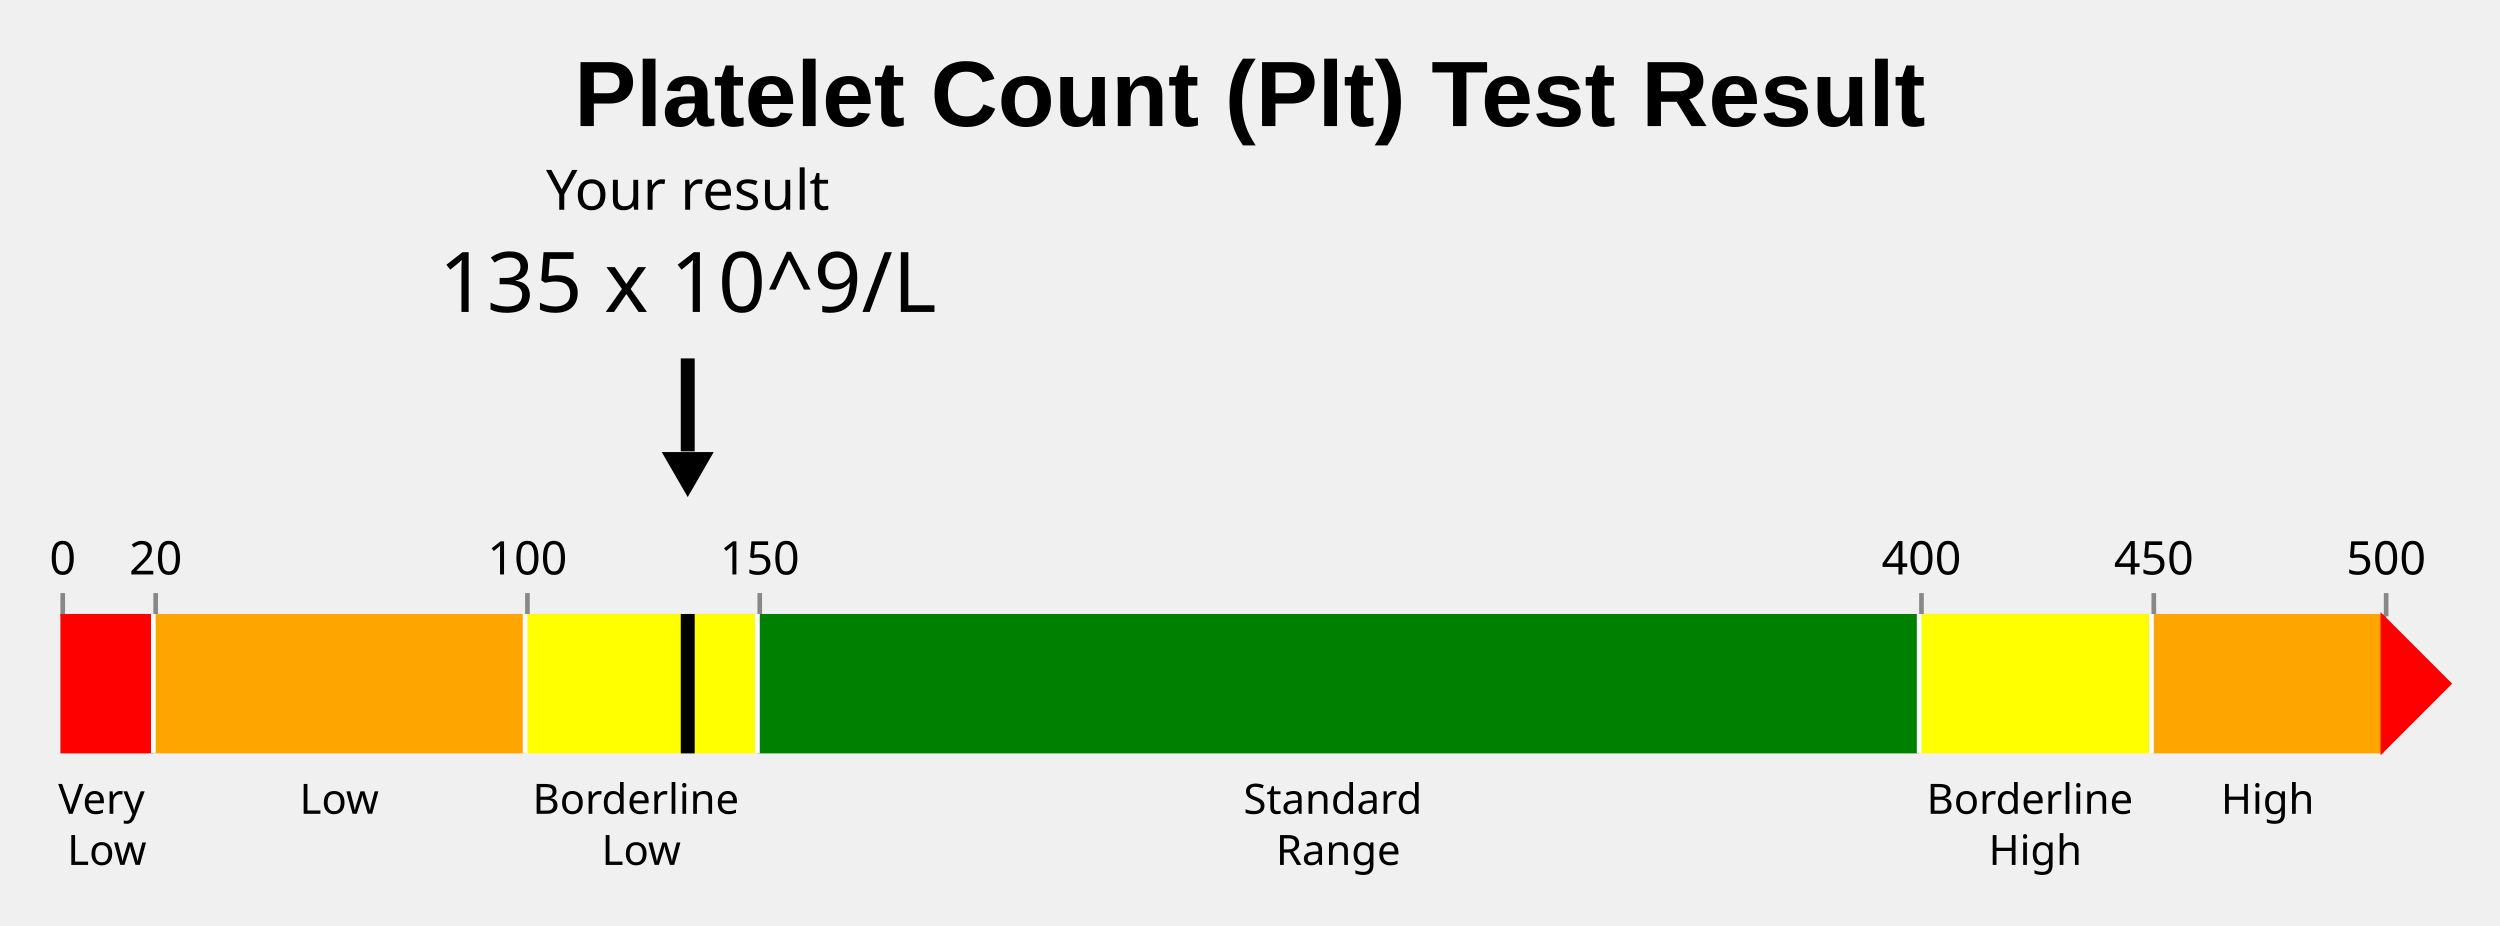
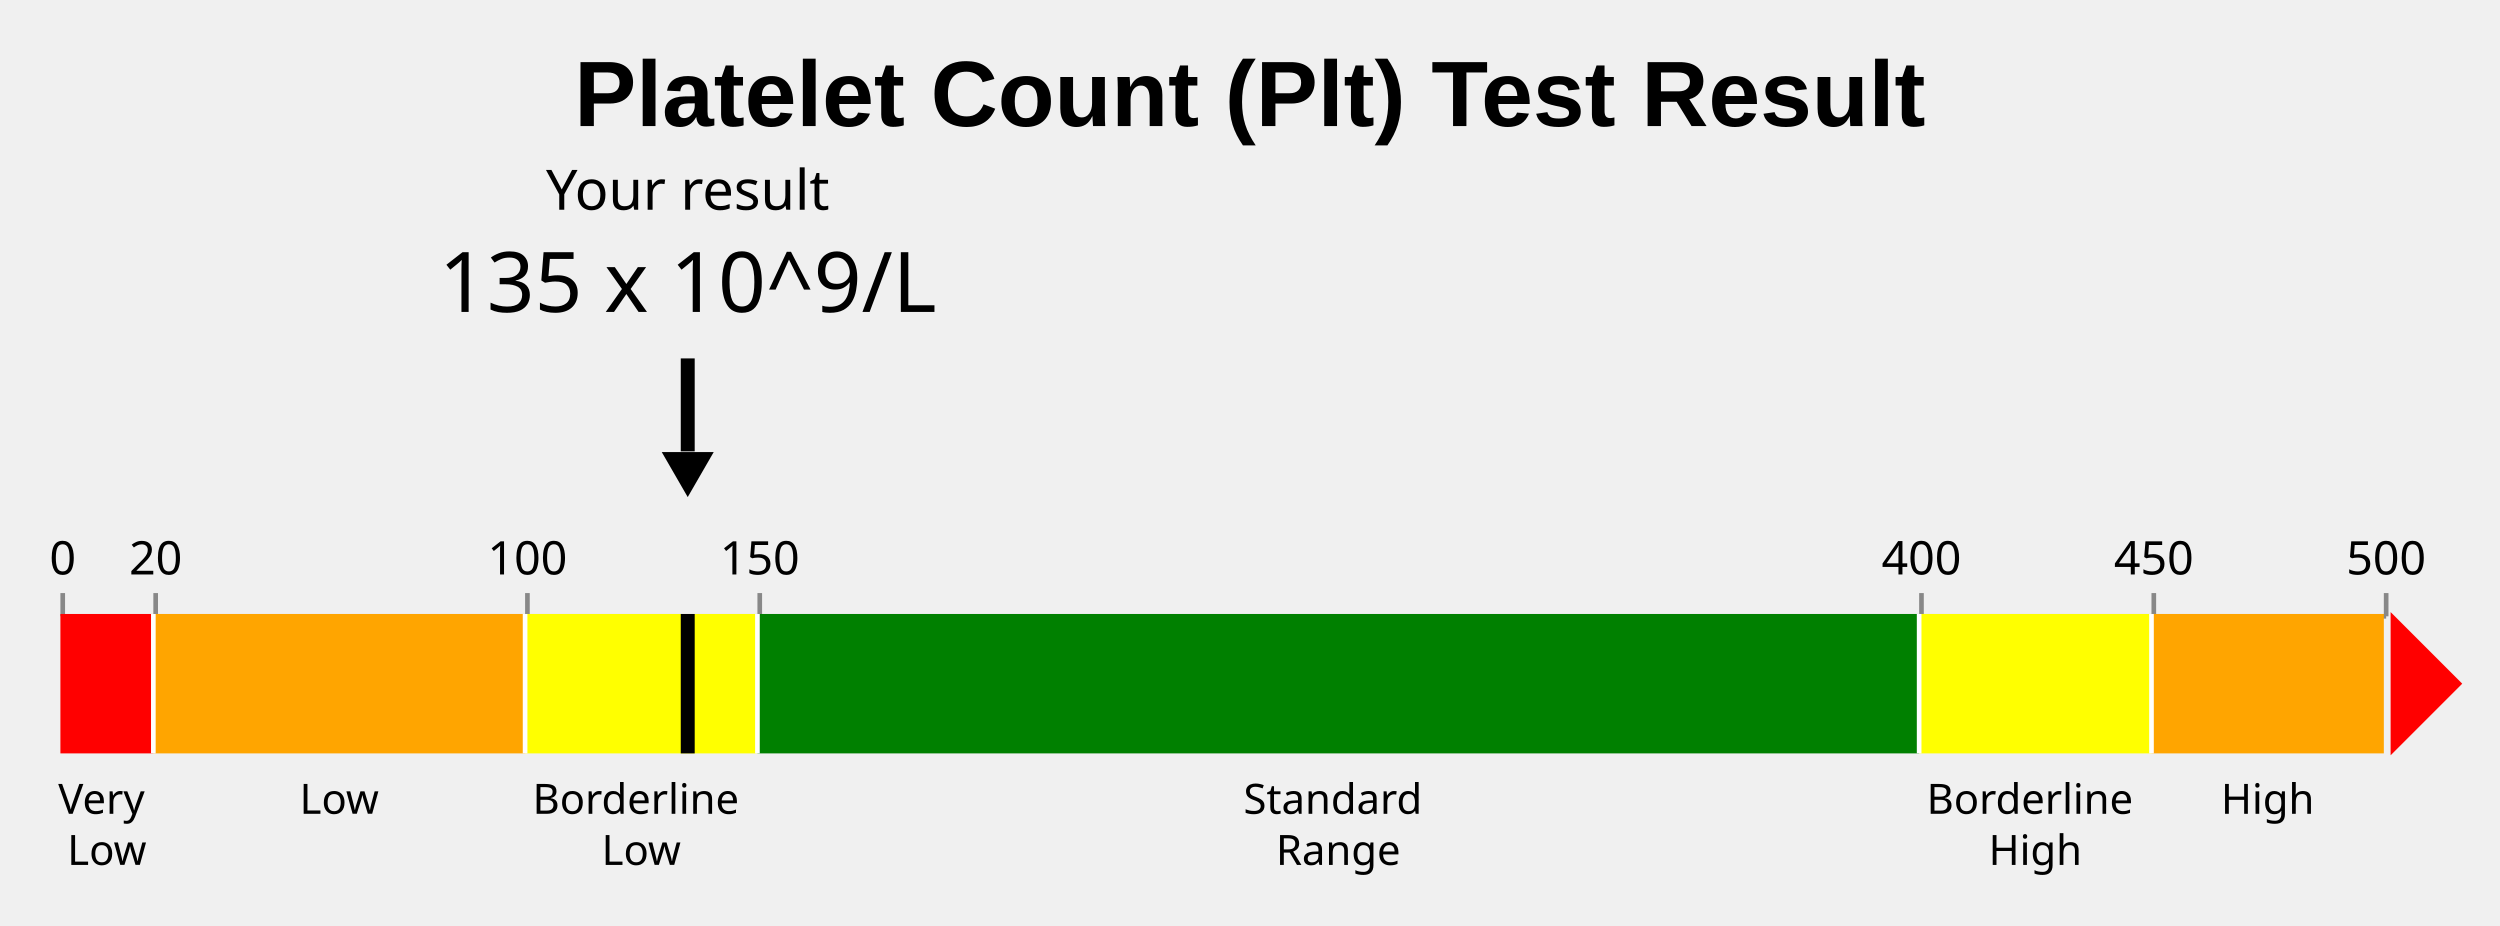
<svg xmlns="http://www.w3.org/2000/svg" version="1.1" class="marks" width="540" height="200" viewBox="0 0 538 197">
  <g fill="none" stroke-miterlimit="10" transform="translate(13,131)">
    <g class="mark-group role-frame root" role="graphics-object" aria-roledescription="group mark container">
      <g transform="translate(0,0)">
        <path class="background" aria-hidden="true" d="M0,0h500v30h-500Z" />
        <g>
          <g class="mark-group role-axis" role="graphics-symbol" aria-roledescription="axis" aria-label="X-axis for a linear scale with values from 0 to 500">
            <g transform="translate(0.5,0.5)">
              <path class="background" aria-hidden="true" d="M0,0h0v0h0Z" pointer-events="none" />
              <g>
                <g class="mark-rule role-axis-tick" pointer-events="none">
                  <line transform="translate(0,0)" x2="0" y2="-5" stroke="#888" stroke-width="1" opacity="1" />
                  <line transform="translate(20,0)" x2="0" y2="-5" stroke="#888" stroke-width="1" opacity="1" />
                  <line transform="translate(100,0)" x2="0" y2="-5" stroke="#888" stroke-width="1" opacity="1" />
                  <line transform="translate(150,0)" x2="0" y2="-5" stroke="#888" stroke-width="1" opacity="1" />
                  <line transform="translate(400,0)" x2="0" y2="-5" stroke="#888" stroke-width="1" opacity="1" />
                  <line transform="translate(450,0)" x2="0" y2="-5" stroke="#888" stroke-width="1" opacity="1" />
                  <line transform="translate(500,0)" x2="0" y2="-5" stroke="#888" stroke-width="1" opacity="1" />
                </g>
                <g class="mark-text role-axis-label" pointer-events="none">
                  <text text-anchor="middle" transform="translate(0,-9)" font-family="sans-serif" font-size="10px" fill="#000" opacity="1">0</text>
                  <text text-anchor="middle" transform="translate(20,-9)" font-family="sans-serif" font-size="10px" fill="#000" opacity="1">20</text>
                  <text text-anchor="middle" transform="translate(100,-9)" font-family="sans-serif" font-size="10px" fill="#000" opacity="1">100</text>
                  <text text-anchor="middle" transform="translate(150,-9)" font-family="sans-serif" font-size="10px" fill="#000" opacity="1">150</text>
                  <text text-anchor="middle" transform="translate(400,-9)" font-family="sans-serif" font-size="10px" fill="#000" opacity="1">400</text>
                  <text text-anchor="middle" transform="translate(450,-9)" font-family="sans-serif" font-size="10px" fill="#000" opacity="1">450</text>
                  <text text-anchor="middle" transform="translate(500,-9)" font-family="sans-serif" font-size="10px" fill="#000" opacity="1">500</text>
                </g>
                <g class="mark-rule role-axis-domain" pointer-events="none">
                  <line transform="translate(0,0)" x2="500" y2="0" stroke="#888" stroke-width="1" opacity="1" />
                </g>
              </g>
              <path class="foreground" aria-hidden="true" d="" pointer-events="none" display="none" />
            </g>
          </g>
          <g class="mark-rect role-mark" role="graphics-symbol" aria-roledescription="rect mark container">
            <path d="M0,0h20v30h-20Z" fill="red" />
            <path d="M20,0h80v30h-80Z" fill="orange" />
            <path d="M100,0h50v30h-50Z" fill="yellow" />
            <path d="M150,0h250v30h-250Z" fill="green" />
            <path d="M400,0h50v30h-50Z" fill="yellow" />
            <path d="M450,0h50v30h-50Z" fill="orange" />
          </g>
          <g class="mark-text role-mark" role="graphics-object" aria-roledescription="text mark container">
            <text text-anchor="middle" transform="translate(10,43)" font-family="sans-serif" font-size="9px" fill="black">
              <tspan>Very</tspan>
              <tspan x="0" dy="11">Low</tspan>
            </text>
            <text text-anchor="middle" transform="translate(60,43)" font-family="sans-serif" font-size="9px" fill="black">Low</text>
            <text text-anchor="middle" transform="translate(125,43)" font-family="sans-serif" font-size="9px" fill="black">
              <tspan>Borderline</tspan>
              <tspan x="0" dy="11">Low</tspan>
            </text>
            <text text-anchor="middle" transform="translate(275,43)" font-family="sans-serif" font-size="9px" fill="black">
              <tspan>Standard</tspan>
              <tspan x="0" dy="11">Range</tspan>
            </text>
            <text text-anchor="middle" transform="translate(425,43)" font-family="sans-serif" font-size="9px" fill="black">
              <tspan>Borderline</tspan>
              <tspan x="0" dy="11">High</tspan>
            </text>
            <text text-anchor="middle" transform="translate(475,43)" font-family="sans-serif" font-size="9px" fill="black">High</text>
          </g>
          <g class="mark-rule role-mark" role="graphics-symbol" aria-roledescription="rule mark container">
            <line transform="translate(20,0)" x2="0" y2="30" stroke="white" stroke-width="1" />
            <line transform="translate(100,0)" x2="0" y2="30" stroke="white" stroke-width="1" />
            <line transform="translate(150,0)" x2="0" y2="30" stroke="white" stroke-width="1" />
            <line transform="translate(400,0)" x2="0" y2="30" stroke="white" stroke-width="1" />
            <line transform="translate(450,0)" x2="0" y2="30" stroke="white" stroke-width="1" />
          </g>
          <g class="mark-rule role-mark" role="graphics-symbol" aria-roledescription="rule mark container">
            <line transform="translate(135,-55)" x2="0" y2="20" stroke="black" stroke-width="3" />
          </g>
          <g class="mark-symbol role-mark" role="graphics-symbol" aria-roledescription="symbol mark container">
            <path transform="translate(135,-30)" d="M0,4.841L-5.59,-4.841L5.59,-4.841Z" fill="black" />
          </g>
          <g class="mark-text role-mark" role="graphics-object" aria-roledescription="text mark container">
            <text text-anchor="middle" transform="translate(135,-87)" font-family="sans-serif" font-size="12px" fill="black">Your result</text>
          </g>
          <g class="mark-text role-mark" role="graphics-object" aria-roledescription="text mark container">
            <text text-anchor="middle" transform="translate(135,-65)" font-family="sans-serif" font-size="18px" fill="black">135 x 10^9/L</text>
          </g>
          <g class="mark-rule role-mark" role="graphics-symbol" aria-roledescription="rule mark container">
            <line transform="translate(135,0)" x2="0" y2="30" stroke="black" stroke-width="3" />
          </g>
          <g class="mark-symbol role-mark" role="graphics-symbol" aria-roledescription="symbol mark container">
-             <path transform="translate(507,15)" d="M-7.706,-15.411L7.706,0L-7.706,15.411Z" fill="red" />
+             <path transform="translate(509.1667,15)" d="M-7.706,-15.411L7.706,0L-7.706,15.411Z" fill="red" />
          </g>
          <g class="mark-group role-title">
            <g transform="translate(255.9621,-121)">
              <path class="background" aria-hidden="true" d="M0,0h0v0h0Z" pointer-events="none" />
              <g>
                <g class="mark-text role-title-text" role="graphics-symbol" aria-roledescription="title" aria-label="Title text 'Platelet Count (Plt) Test Result'" pointer-events="none">
                  <text text-anchor="middle" transform="translate(0,16)" font-family="Arial" font-size="20px" font-weight="bold" fill="black" opacity="1">Platelet Count (Plt) Test Result</text>
                </g>
              </g>
              <path class="foreground" aria-hidden="true" d="" pointer-events="none" display="none" />
            </g>
          </g>
        </g>
        <path class="foreground" aria-hidden="true" d="" display="none" />
      </g>
    </g>
  </g>
</svg>
